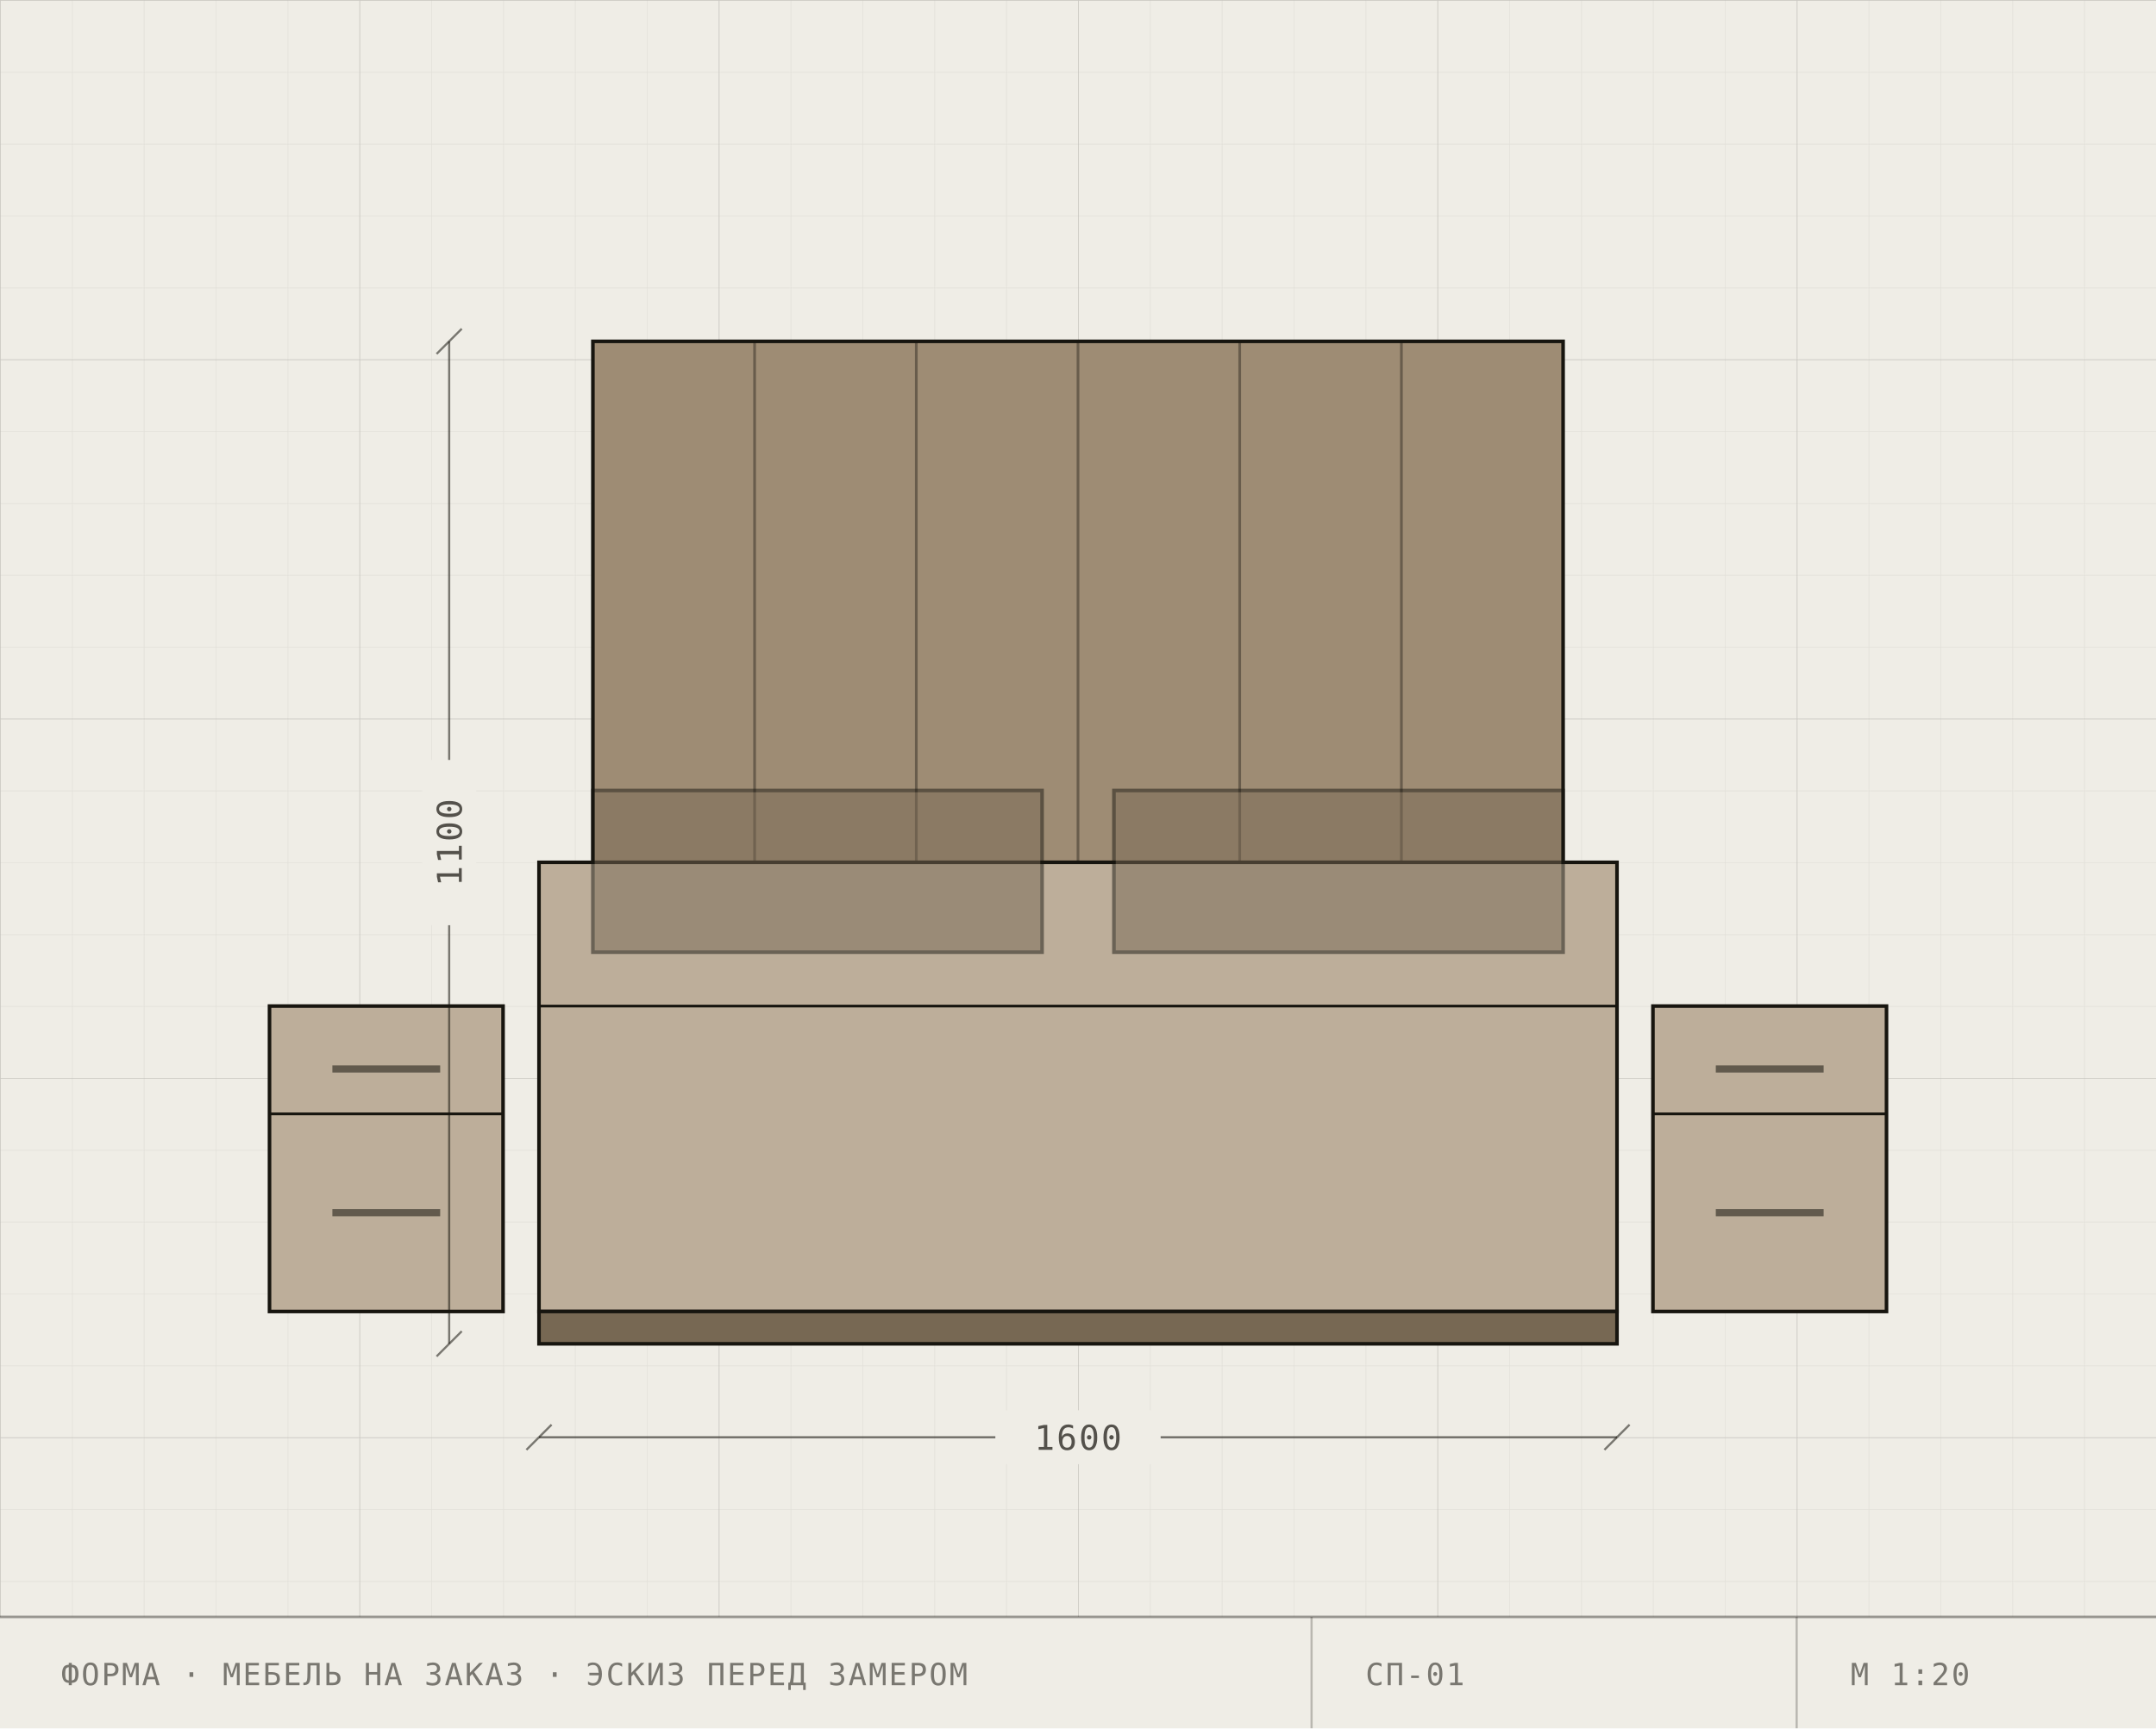
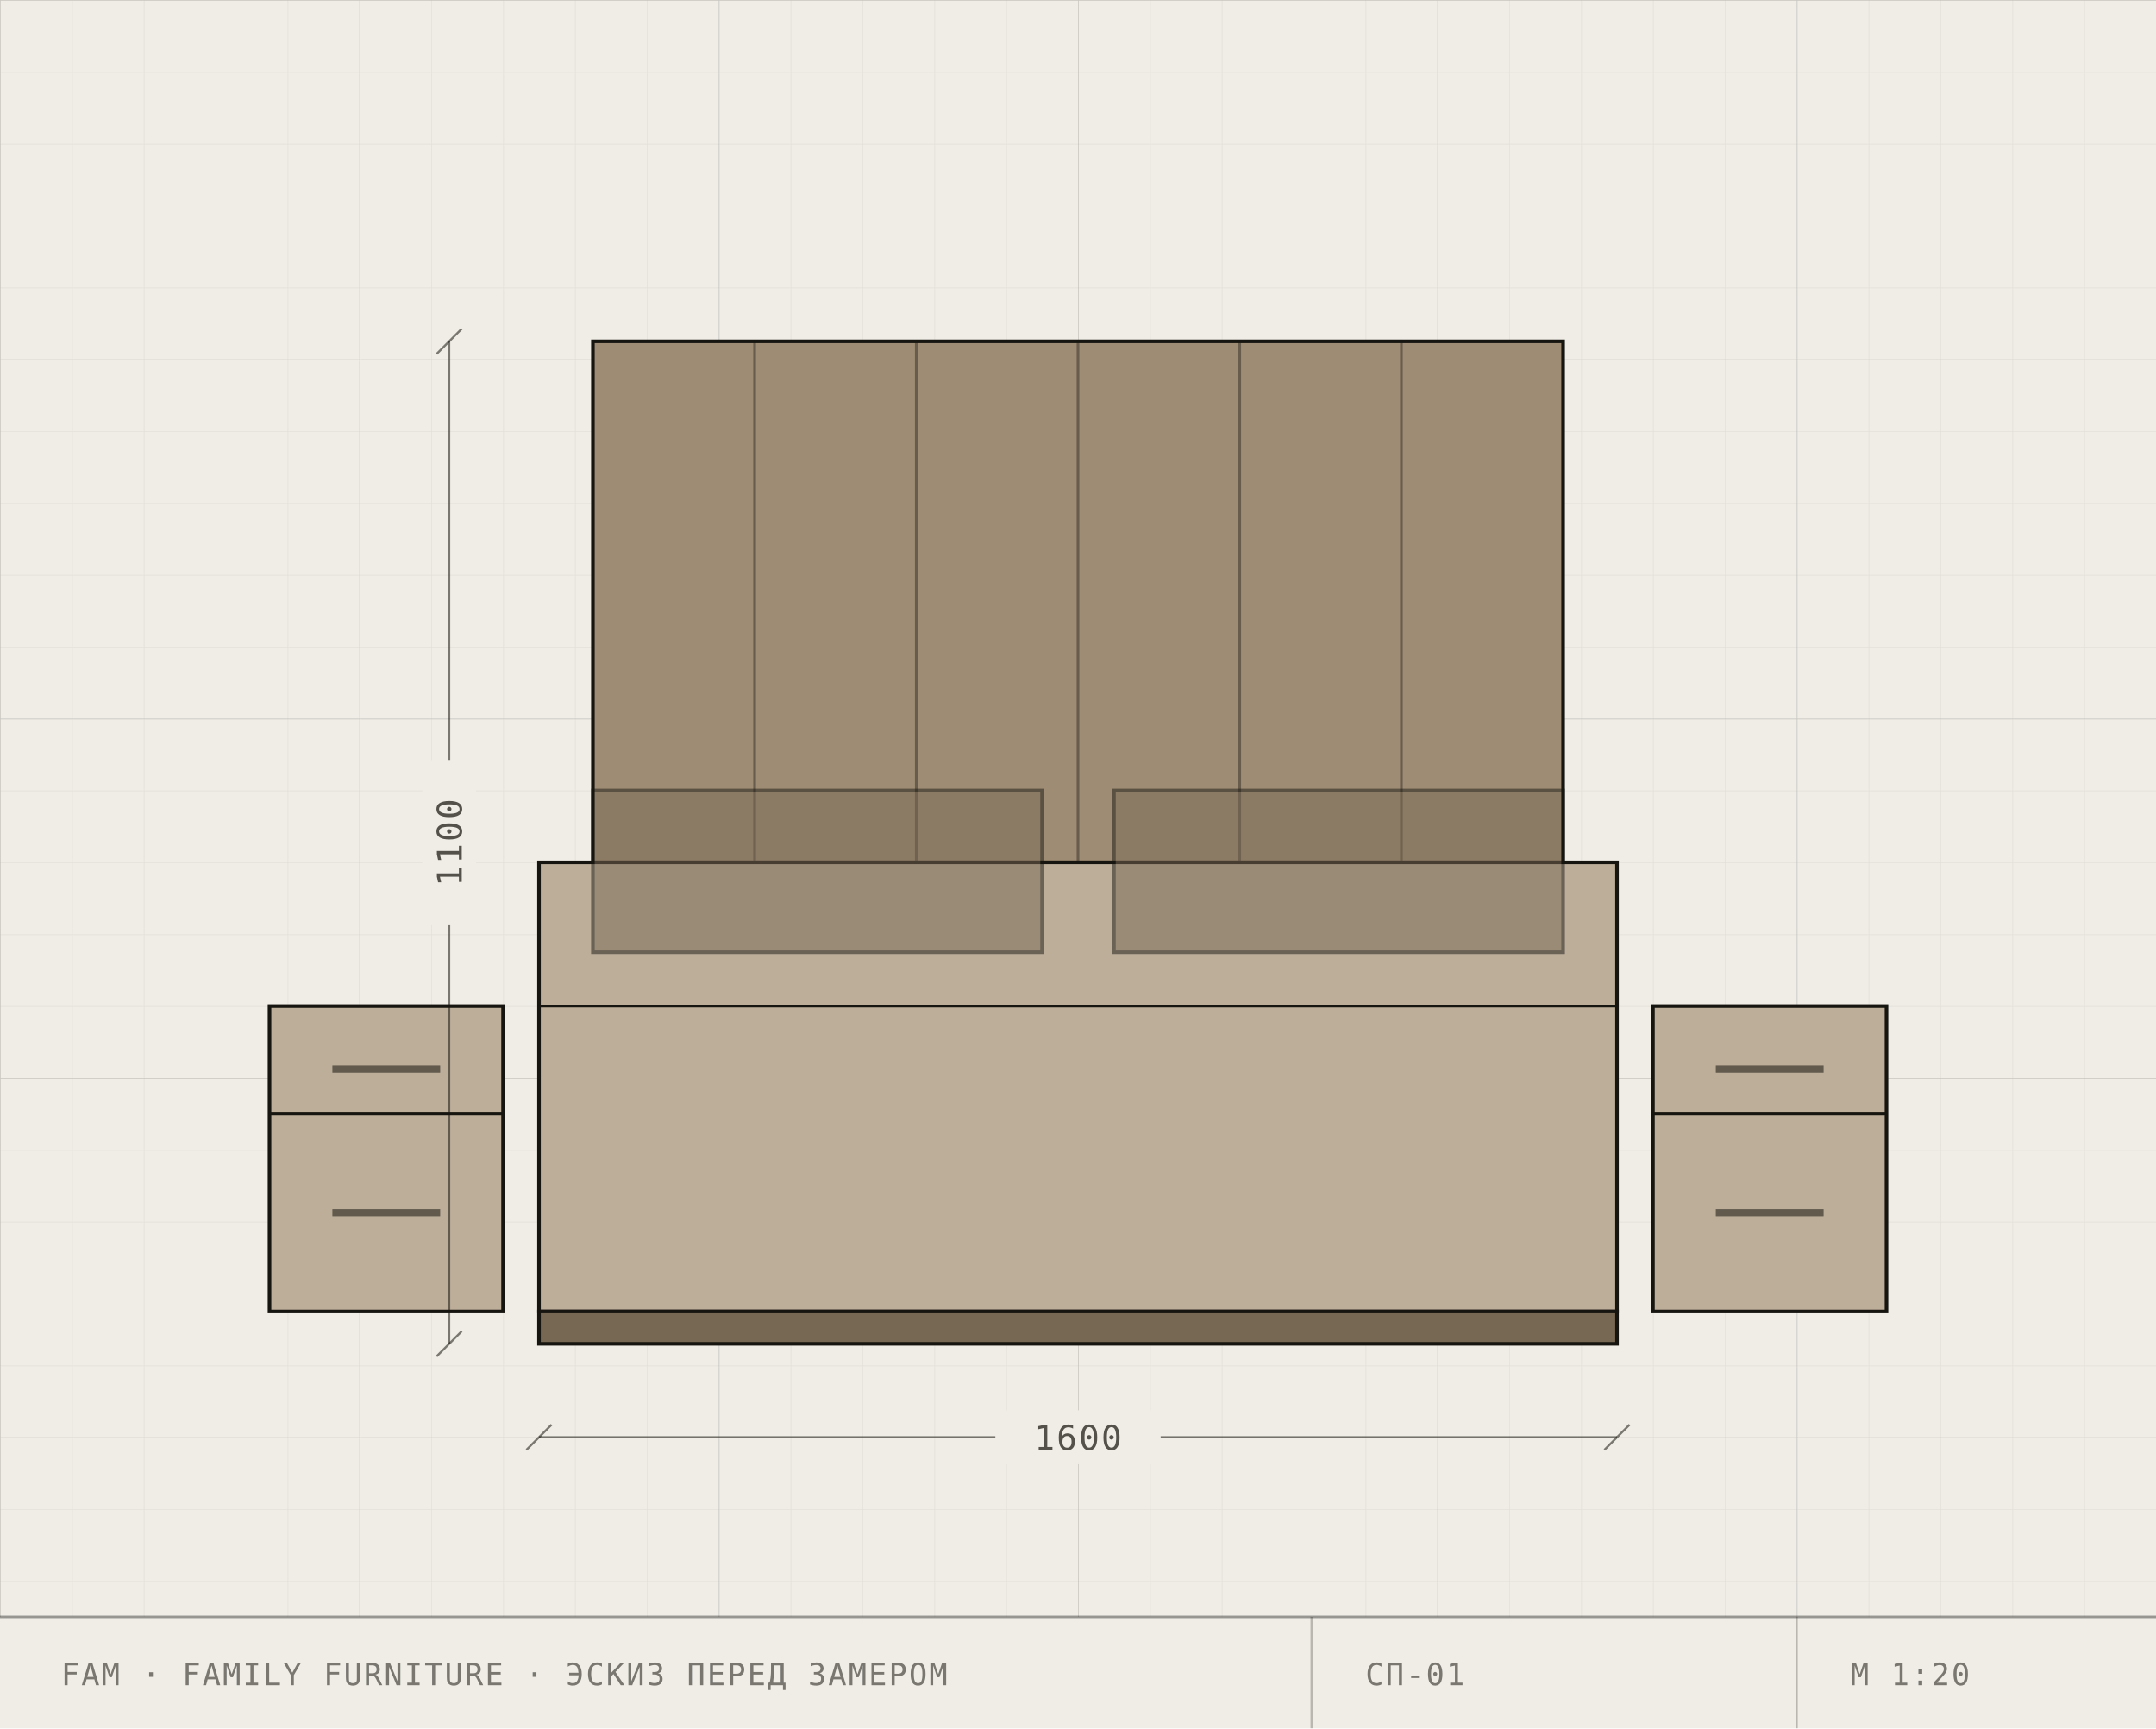
<svg xmlns="http://www.w3.org/2000/svg" viewBox="0 0 1200 962" width="1200" height="962" role="img">
  <defs>
    <pattern id="mm" width="40" height="40" patternUnits="userSpaceOnUse">
      <path d="M40 0H0V40" fill="none" stroke="#17150F" stroke-width="0.6" opacity="0.07" />
    </pattern>
    <pattern id="mm5" width="200" height="200" patternUnits="userSpaceOnUse">
      <path d="M200 0H0V200" fill="none" stroke="#17150F" stroke-width="0.9" opacity="0.11" />
    </pattern>
  </defs>
  <rect width="1200" height="962" fill="#EFEDE6" />
  <rect width="1200" height="900" fill="url(#mm)" />
  <rect width="1200" height="900" fill="url(#mm5)" />
  <rect x="330" y="190" width="540" height="290" fill="#9E8C74" stroke="#17150F" stroke-width="2" />
  <line x1="420" y1="190" x2="420" y2="480" stroke="#17150F" stroke-width="1.5" opacity="0.4" />
  <line x1="510" y1="190" x2="510" y2="480" stroke="#17150F" stroke-width="1.5" opacity="0.4" />
  <line x1="600" y1="190" x2="600" y2="480" stroke="#17150F" stroke-width="1.5" opacity="0.4" />
  <line x1="690" y1="190" x2="690" y2="480" stroke="#17150F" stroke-width="1.5" opacity="0.4" />
  <line x1="780" y1="190" x2="780" y2="480" stroke="#17150F" stroke-width="1.5" opacity="0.4" />
  <rect x="300" y="480" width="600" height="250" fill="#BDAE9A" stroke="#17150F" stroke-width="2" />
  <rect x="330" y="440" width="250" height="90" fill="#776853" stroke="#17150F" stroke-width="2" opacity="0.5" />
  <rect x="620" y="440" width="250" height="90" fill="#776853" stroke="#17150F" stroke-width="2" opacity="0.5" />
  <line x1="300" y1="560" x2="900" y2="560" stroke="#17150F" stroke-width="1.5" />
  <rect x="150" y="560" width="130" height="170" fill="#BDAE9A" stroke="#17150F" stroke-width="2" />
  <line x1="150" y1="620" x2="280" y2="620" stroke="#17150F" stroke-width="1.5" />
  <line x1="185" y1="595" x2="245" y2="595" stroke="#17150F" stroke-width="4" opacity="0.55" />
  <line x1="185" y1="675" x2="245" y2="675" stroke="#17150F" stroke-width="4" opacity="0.55" />
  <rect x="920" y="560" width="130" height="170" fill="#BDAE9A" stroke="#17150F" stroke-width="2" />
  <line x1="920" y1="620" x2="1050" y2="620" stroke="#17150F" stroke-width="1.5" />
  <line x1="955" y1="595" x2="1015" y2="595" stroke="#17150F" stroke-width="4" opacity="0.55" />
  <line x1="955" y1="675" x2="1015" y2="675" stroke="#17150F" stroke-width="4" opacity="0.55" />
  <rect x="300" y="730" width="600" height="18" fill="#776853" stroke="#17150F" stroke-width="2" />
  <line x1="300" y1="800" x2="900" y2="800" stroke="#17150F" stroke-width="1.2" opacity="0.55" />
  <line x1="293" y1="807" x2="307" y2="793" stroke="#17150F" stroke-width="1.2" opacity="0.55" />
  <line x1="893" y1="807" x2="907" y2="793" stroke="#17150F" stroke-width="1.2" opacity="0.55" />
  <rect x="554" y="785" width="92" height="30" fill="#EFEDE6" />
  <text x="600" y="807" font-family="'JetBrains Mono','IBM Plex Mono',ui-monospace,SFMono-Regular,Menlo,Consolas,monospace" font-size="19" fill="#17150F" opacity="0.72" letter-spacing="1" text-anchor="middle">1600</text>
  <line x1="250" y1="190" x2="250" y2="748" stroke="#17150F" stroke-width="1.2" opacity="0.55" />
  <line x1="243" y1="197" x2="257" y2="183" stroke="#17150F" stroke-width="1.2" opacity="0.55" />
  <line x1="243" y1="755" x2="257" y2="741" stroke="#17150F" stroke-width="1.2" opacity="0.55" />
  <g transform="translate(250 469) rotate(-90)">
    <rect x="-46" y="-15" width="92" height="30" fill="#EFEDE6" />
    <text x="0" y="7" font-family="'JetBrains Mono','IBM Plex Mono',ui-monospace,SFMono-Regular,Menlo,Consolas,monospace" font-size="19" fill="#17150F" opacity="0.72" letter-spacing="1" text-anchor="middle">1100</text>
  </g>
  <rect x="0" y="900" width="1200" height="62" fill="#EFEDE6" />
  <line x1="0" y1="900" x2="1200" y2="900" stroke="#17150F" stroke-width="1.4" opacity="0.4" />
  <line x1="730" y1="900" x2="730" y2="962" stroke="#17150F" stroke-width="1.2" opacity="0.25" />
  <line x1="1000" y1="900" x2="1000" y2="962" stroke="#17150F" stroke-width="1.2" opacity="0.25" />
-   <text x="34" y="938" font-family="'JetBrains Mono','IBM Plex Mono',ui-monospace,SFMono-Regular,Menlo,Consolas,monospace" font-size="17" fill="#17150F" opacity="0.55" letter-spacing="1">ФОРМА · МЕБЕЛЬ НА ЗАКАЗ · ЭСКИЗ ПЕРЕД ЗАМЕРОМ</text>
+   <text x="34" y="938" font-family="'JetBrains Mono','IBM Plex Mono',ui-monospace,SFMono-Regular,Menlo,Consolas,monospace" font-size="17" fill="#17150F" opacity="0.55" letter-spacing="1">FAM · FAMILY FURNITURE · ЭСКИЗ ПЕРЕД ЗАМЕРОМ</text>
  <text x="760" y="938" font-family="'JetBrains Mono','IBM Plex Mono',ui-monospace,SFMono-Regular,Menlo,Consolas,monospace" font-size="17" fill="#17150F" opacity="0.55" letter-spacing="1">СП-01</text>
  <text x="1030" y="938" font-family="'JetBrains Mono','IBM Plex Mono',ui-monospace,SFMono-Regular,Menlo,Consolas,monospace" font-size="17" fill="#17150F" opacity="0.55" letter-spacing="1">М 1:20</text>
</svg>
